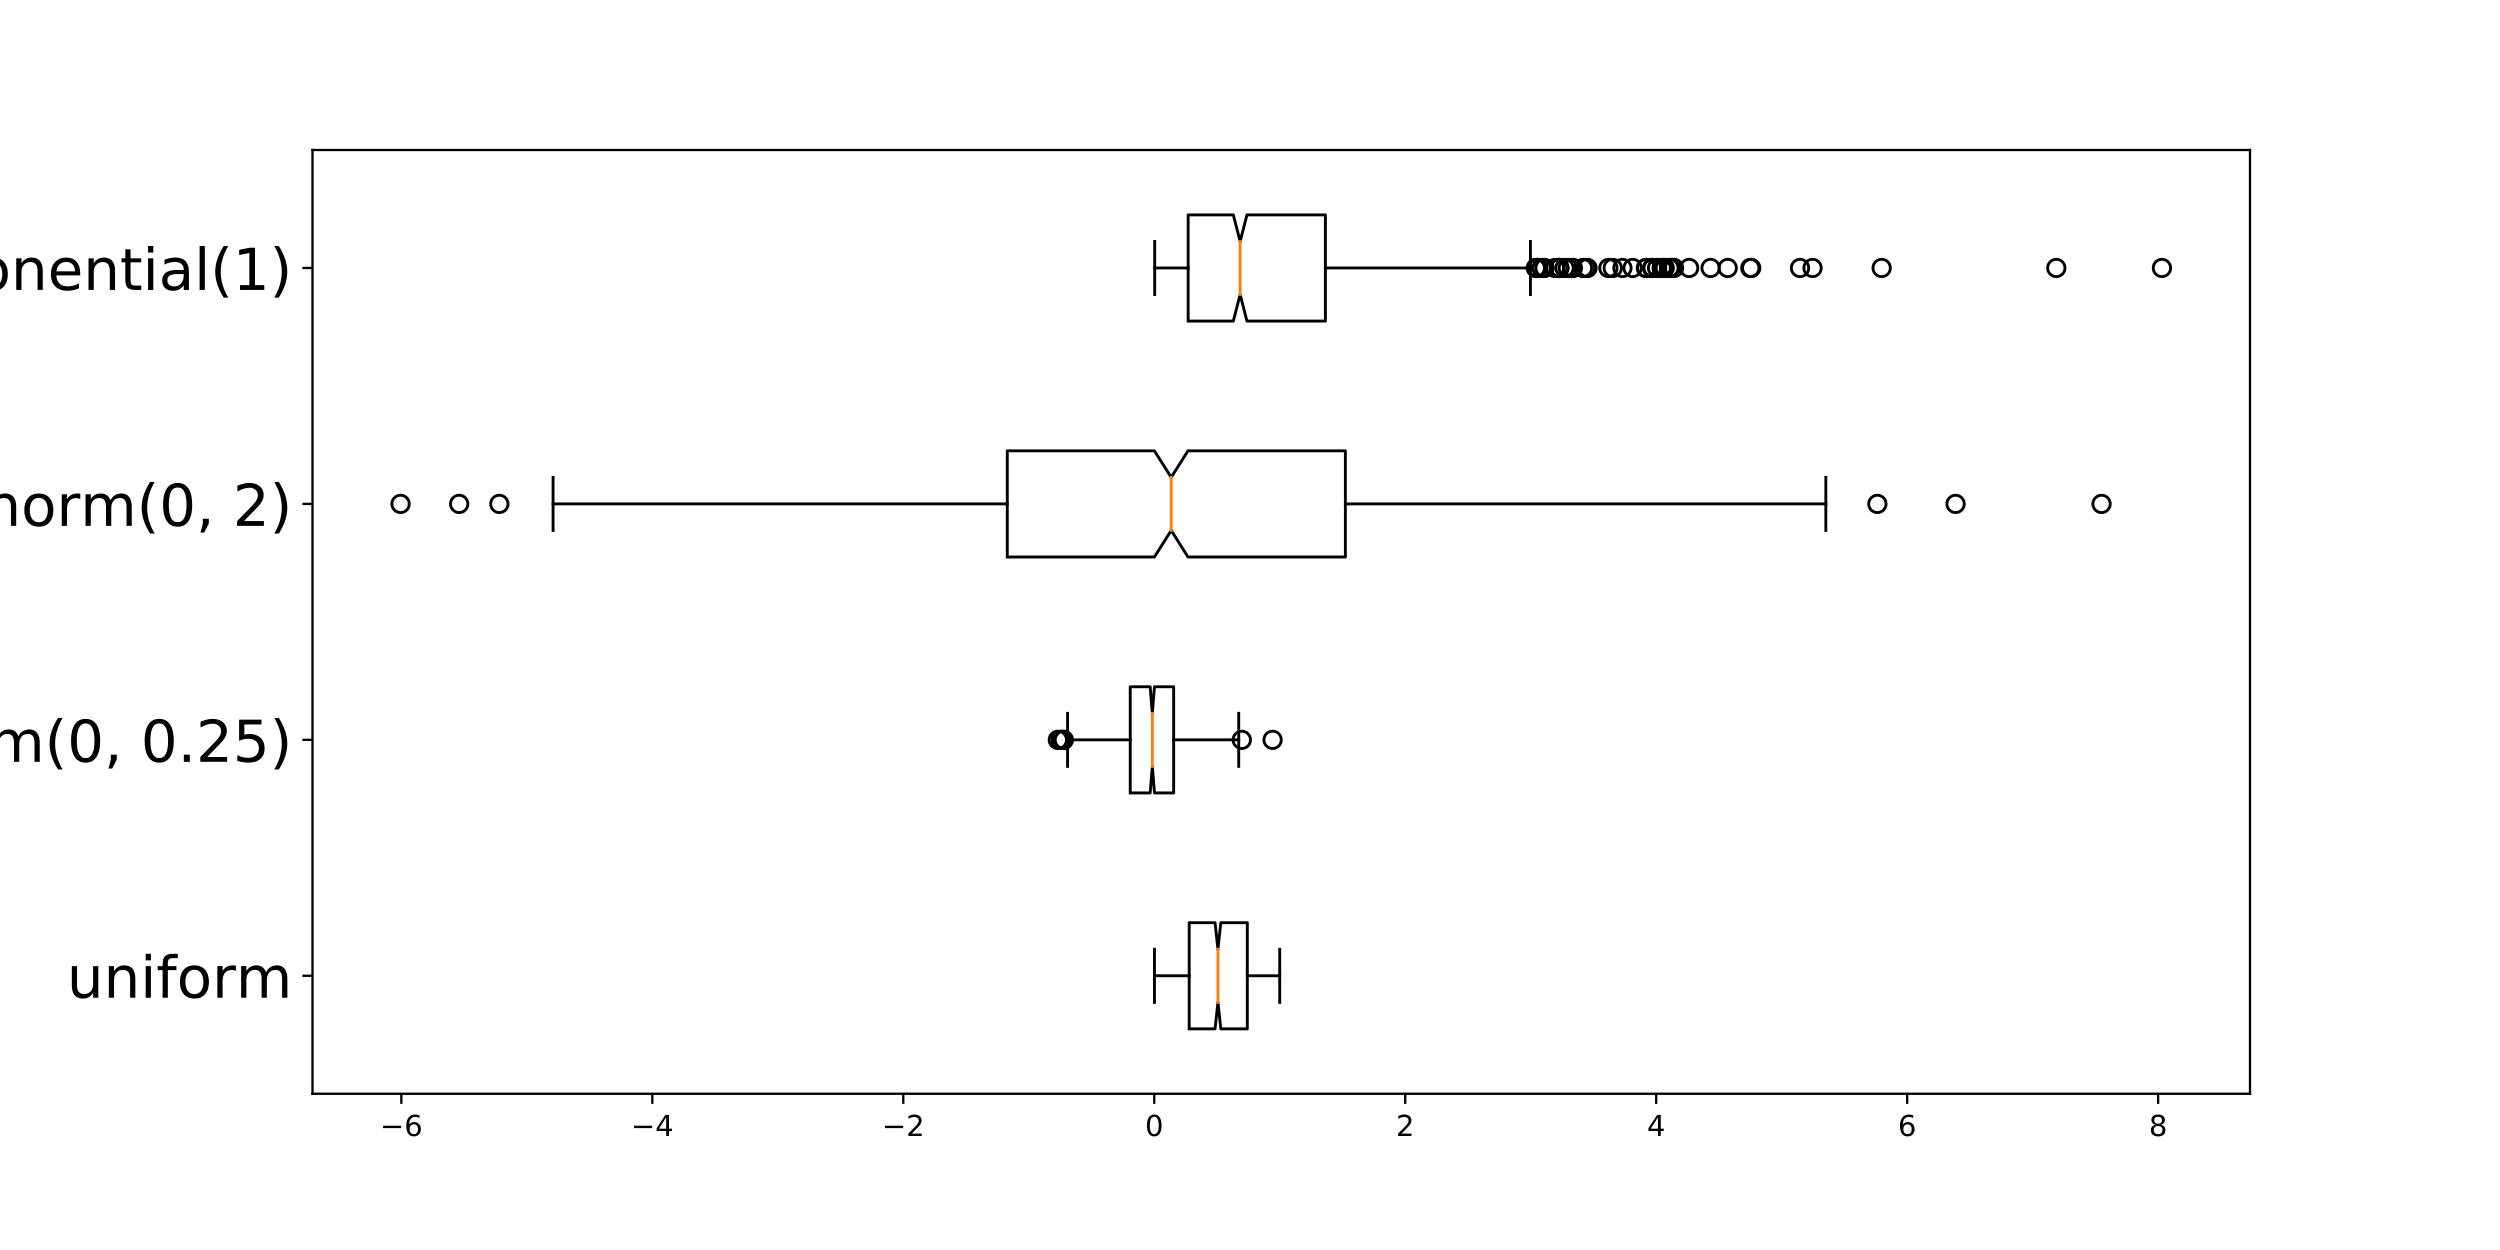
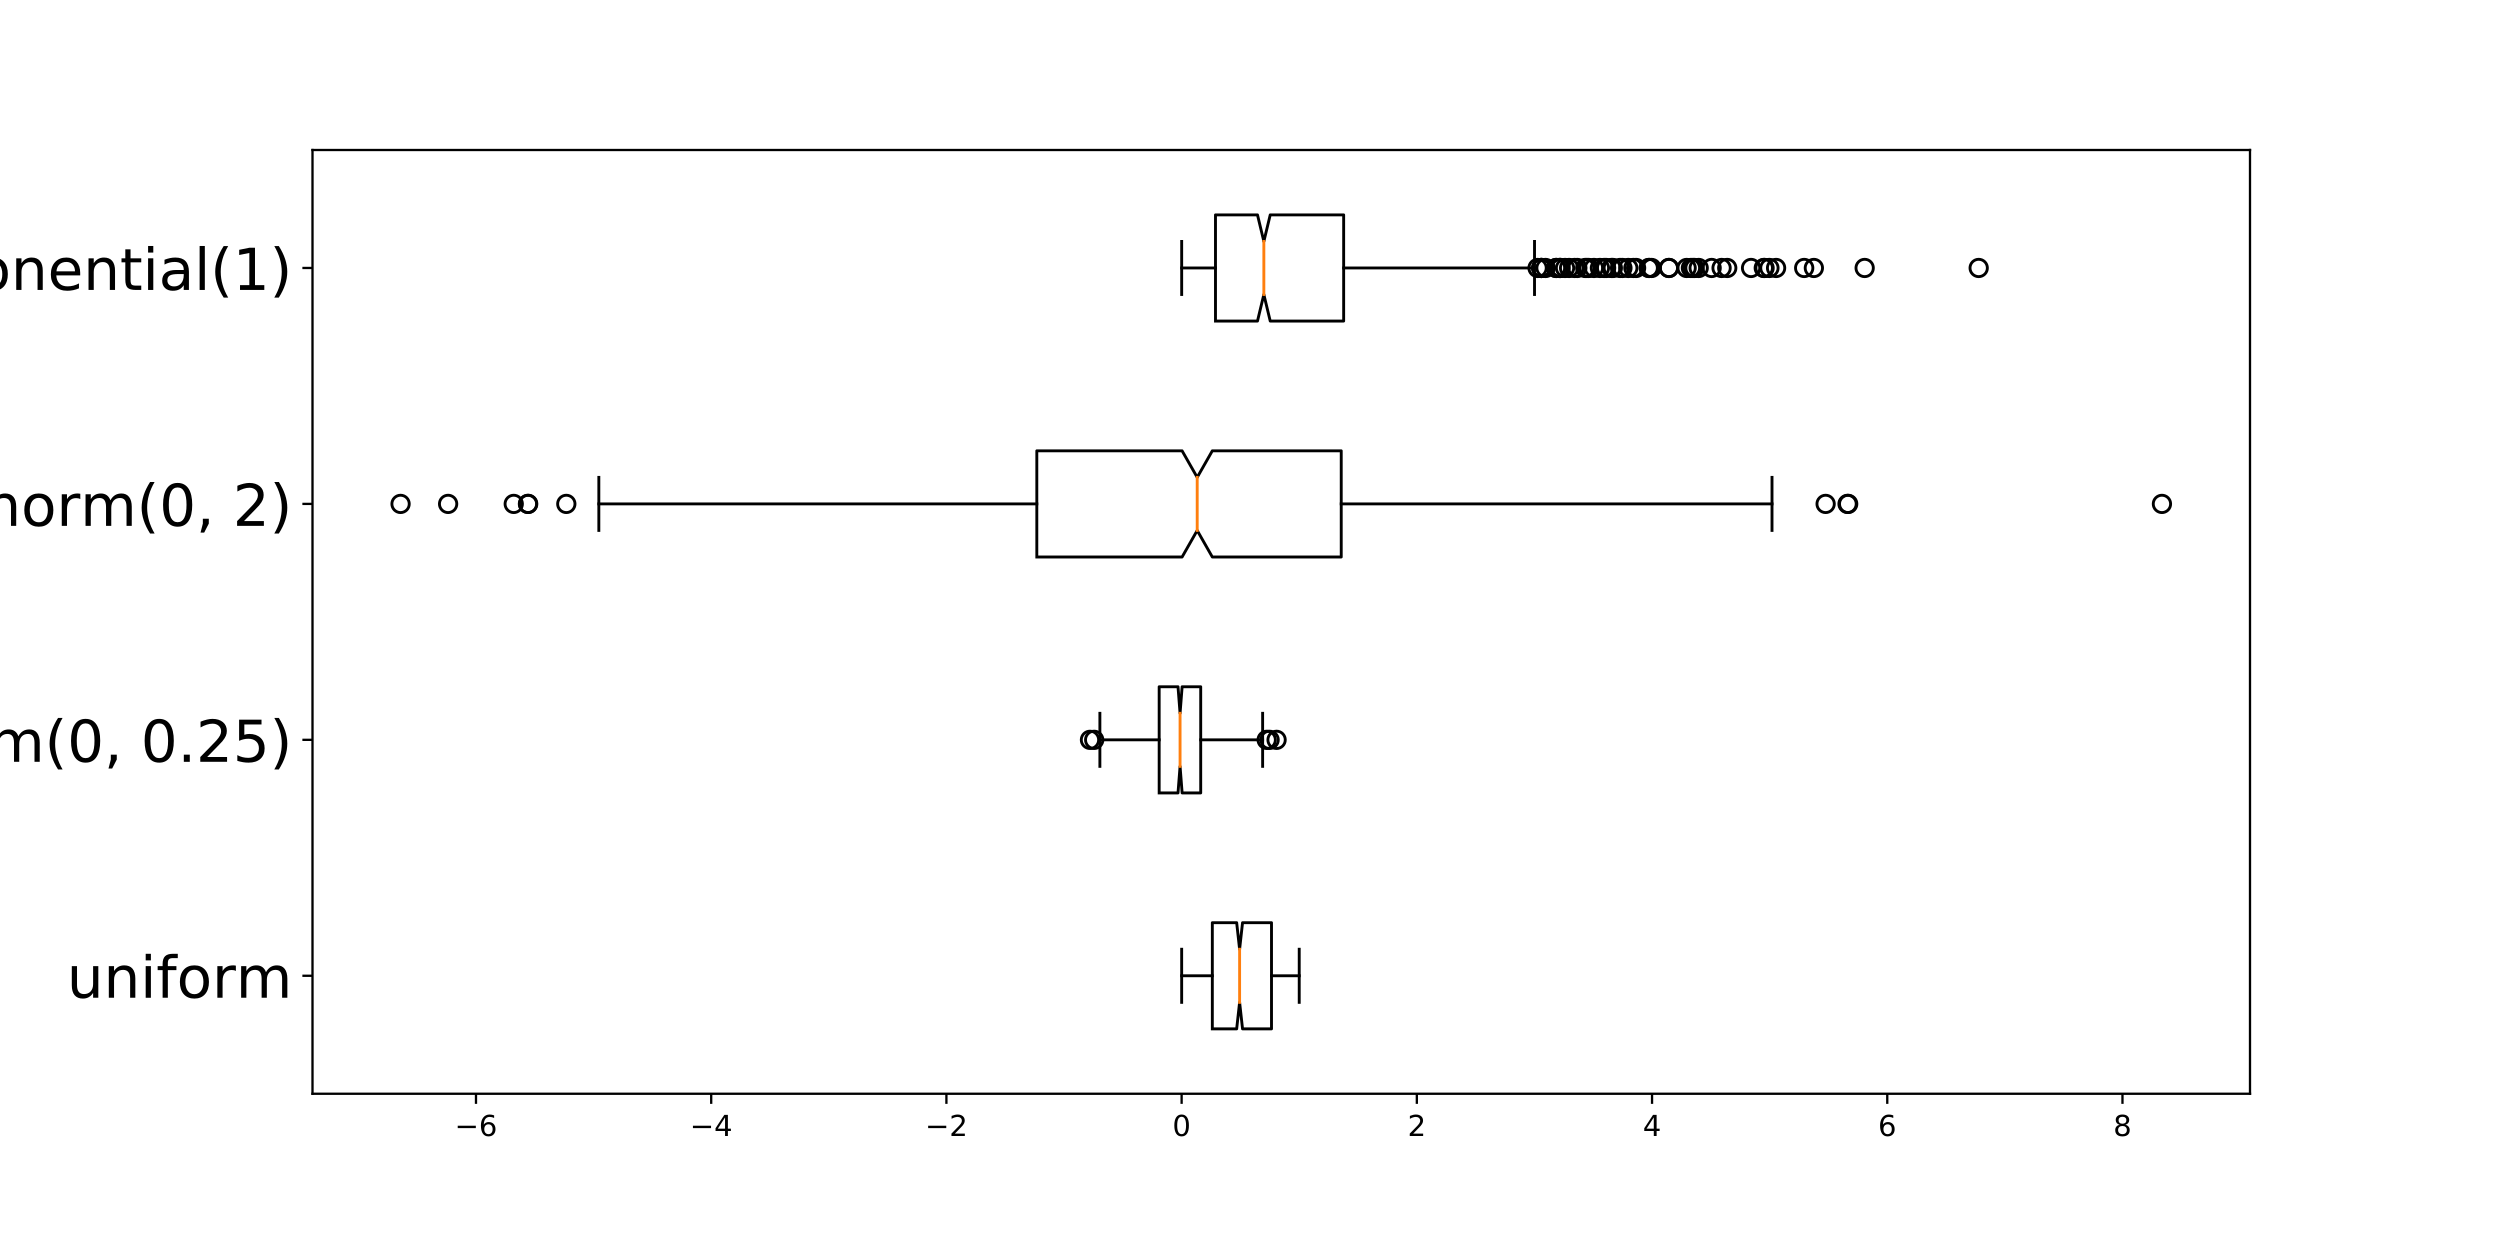
<svg xmlns="http://www.w3.org/2000/svg" xmlns:xlink="http://www.w3.org/1999/xlink" height="432pt" version="1.1" viewBox="0 0 864 432" width="864pt">
  <defs>
    <style type="text/css">
*{stroke-linecap:butt;stroke-linejoin:round;}
  </style>
  </defs>
  <g id="figure_1">
    <g id="patch_1">
      <path d="M 0 432  L 864 432  L 864 0  L 0 0  z " style="fill:#ffffff;" />
    </g>
    <g id="axes_1">
      <g id="patch_2">
        <path d="M 108 378  L 777.6 378  L 777.6 51.84  L 108 51.84  z " style="fill:#ffffff;" />
      </g>
      <g id="matplotlib.axis_1">
        <g id="xtick_1">
          <g id="line2d_1">
            <defs>
-               <path d="M 0 0  L 0 3.5  " id="m418c9a70aa" style="stroke:#000000;stroke-width:0.8;" />
-             </defs>
-             <g>
-               <use style="stroke:#000000;stroke-width:0.8;" x="138.705" xlink:href="#m418c9a70aa" y="378" />
+               <path d="M 0 0  L 0 3.5  " id="m9e245918fc" style="stroke:#000000;stroke-width:0.8;" />
+             </defs>
+             <g>
+               <use style="stroke:#000000;stroke-width:0.8;" x="164.501" xlink:href="#m9e245918fc" y="378" />
            </g>
          </g>
          <g id="text_1">
            <defs>
              <path d="M 10.594 35.5  L 73.188 35.5  L 73.188 27.203  L 10.594 27.203  z " id="DejaVuSans-2212" />
              <path d="M 33.016 40.375  Q 26.375 40.375 22.484 35.828  Q 18.609 31.297 18.609 23.391  Q 18.609 15.531 22.484 10.953  Q 26.375 6.391 33.016 6.391  Q 39.656 6.391 43.531 10.953  Q 47.406 15.531 47.406 23.391  Q 47.406 31.297 43.531 35.828  Q 39.656 40.375 33.016 40.375  z M 52.594 71.297  L 52.594 62.312  Q 48.875 64.062 45.094 64.984  Q 41.312 65.922 37.594 65.922  Q 27.828 65.922 22.672 59.328  Q 17.531 52.734 16.797 39.406  Q 19.672 43.656 24.016 45.922  Q 28.375 48.188 33.594 48.188  Q 44.578 48.188 50.953 41.516  Q 57.328 34.859 57.328 23.391  Q 57.328 12.156 50.688 5.359  Q 44.047 -1.422 33.016 -1.422  Q 20.359 -1.422 13.672 8.266  Q 6.984 17.969 6.984 36.375  Q 6.984 53.656 15.188 63.938  Q 23.391 74.219 37.203 74.219  Q 40.922 74.219 44.703 73.484  Q 48.484 72.75 52.594 71.297  z " id="DejaVuSans-36" />
            </defs>
-             <g transform="translate(131.3341 392.5984)scale(0.1 -0.1)">
+             <g transform="translate(157.1297 392.5984)scale(0.1 -0.1)">
              <use xlink:href="#DejaVuSans-2212" />
              <use x="83.789" xlink:href="#DejaVuSans-36" />
            </g>
          </g>
        </g>
        <g id="xtick_2">
          <g id="line2d_2">
            <g>
-               <use style="stroke:#000000;stroke-width:0.8;" x="225.44" xlink:href="#m418c9a70aa" y="378" />
+               <use style="stroke:#000000;stroke-width:0.8;" x="245.79" xlink:href="#m9e245918fc" y="378" />
            </g>
          </g>
          <g id="text_2">
            <defs>
              <path d="M 37.797 64.312  L 12.891 25.391  L 37.797 25.391  z M 35.203 72.906  L 47.609 72.906  L 47.609 25.391  L 58.016 25.391  L 58.016 17.188  L 47.609 17.188  L 47.609 0  L 37.797 0  L 37.797 17.188  L 4.891 17.188  L 4.891 26.703  z " id="DejaVuSans-34" />
            </defs>
-             <g transform="translate(218.0693 392.5984)scale(0.1 -0.1)">
+             <g transform="translate(238.4192 392.5984)scale(0.1 -0.1)">
              <use xlink:href="#DejaVuSans-2212" />
              <use x="83.789" xlink:href="#DejaVuSans-34" />
            </g>
          </g>
        </g>
        <g id="xtick_3">
          <g id="line2d_3">
            <g>
-               <use style="stroke:#000000;stroke-width:0.8;" x="312.176" xlink:href="#m418c9a70aa" y="378" />
+               <use style="stroke:#000000;stroke-width:0.8;" x="327.08" xlink:href="#m9e245918fc" y="378" />
            </g>
          </g>
          <g id="text_3">
            <defs>
              <path d="M 19.188 8.297  L 53.609 8.297  L 53.609 0  L 7.328 0  L 7.328 8.297  Q 12.938 14.109 22.625 23.891  Q 32.328 33.688 34.812 36.531  Q 39.547 41.844 41.422 45.531  Q 43.312 49.219 43.312 52.781  Q 43.312 58.594 39.234 62.25  Q 35.156 65.922 28.609 65.922  Q 23.969 65.922 18.812 64.312  Q 13.672 62.703 7.812 59.422  L 7.812 69.391  Q 13.766 71.781 18.938 73  Q 24.125 74.219 28.422 74.219  Q 39.75 74.219 46.484 68.547  Q 53.219 62.891 53.219 53.422  Q 53.219 48.922 51.531 44.891  Q 49.859 40.875 45.406 35.406  Q 44.188 33.984 37.641 27.219  Q 31.109 20.453 19.188 8.297  z " id="DejaVuSans-32" />
            </defs>
-             <g transform="translate(304.8044 392.5984)scale(0.1 -0.1)">
+             <g transform="translate(319.7086 392.5984)scale(0.1 -0.1)">
              <use xlink:href="#DejaVuSans-2212" />
              <use x="83.789" xlink:href="#DejaVuSans-32" />
            </g>
          </g>
        </g>
        <g id="xtick_4">
          <g id="line2d_4">
            <g>
-               <use style="stroke:#000000;stroke-width:0.8;" x="398.911" xlink:href="#m418c9a70aa" y="378" />
+               <use style="stroke:#000000;stroke-width:0.8;" x="408.369" xlink:href="#m9e245918fc" y="378" />
            </g>
          </g>
          <g id="text_4">
            <defs>
              <path d="M 31.781 66.406  Q 24.172 66.406 20.328 58.906  Q 16.5 51.422 16.5 36.375  Q 16.5 21.391 20.328 13.891  Q 24.172 6.391 31.781 6.391  Q 39.453 6.391 43.281 13.891  Q 47.125 21.391 47.125 36.375  Q 47.125 51.422 43.281 58.906  Q 39.453 66.406 31.781 66.406  z M 31.781 74.219  Q 44.047 74.219 50.516 64.516  Q 56.984 54.828 56.984 36.375  Q 56.984 17.969 50.516 8.266  Q 44.047 -1.422 31.781 -1.422  Q 19.531 -1.422 13.062 8.266  Q 6.594 17.969 6.594 36.375  Q 6.594 54.828 13.062 64.516  Q 19.531 74.219 31.781 74.219  z " id="DejaVuSans-30" />
            </defs>
-             <g transform="translate(395.7294 392.5984)scale(0.1 -0.1)">
+             <g transform="translate(405.1879 392.5984)scale(0.1 -0.1)">
              <use xlink:href="#DejaVuSans-30" />
            </g>
          </g>
        </g>
        <g id="xtick_5">
          <g id="line2d_5">
            <g>
-               <use style="stroke:#000000;stroke-width:0.8;" x="485.646" xlink:href="#m418c9a70aa" y="378" />
+               <use style="stroke:#000000;stroke-width:0.8;" x="489.659" xlink:href="#m9e245918fc" y="378" />
            </g>
          </g>
          <g id="text_5">
-             <g transform="translate(482.4646 392.5984)scale(0.1 -0.1)">
+             <g transform="translate(486.4774 392.5984)scale(0.1 -0.1)">
              <use xlink:href="#DejaVuSans-32" />
            </g>
          </g>
        </g>
        <g id="xtick_6">
          <g id="line2d_6">
            <g>
-               <use style="stroke:#000000;stroke-width:0.8;" x="572.381" xlink:href="#m418c9a70aa" y="378" />
+               <use style="stroke:#000000;stroke-width:0.8;" x="570.948" xlink:href="#m9e245918fc" y="378" />
            </g>
          </g>
          <g id="text_6">
-             <g transform="translate(569.1998 392.5984)scale(0.1 -0.1)">
+             <g transform="translate(567.7668 392.5984)scale(0.1 -0.1)">
              <use xlink:href="#DejaVuSans-34" />
            </g>
          </g>
        </g>
        <g id="xtick_7">
          <g id="line2d_7">
            <g>
-               <use style="stroke:#000000;stroke-width:0.8;" x="659.116" xlink:href="#m418c9a70aa" y="378" />
+               <use style="stroke:#000000;stroke-width:0.8;" x="652.238" xlink:href="#m9e245918fc" y="378" />
            </g>
          </g>
          <g id="text_7">
-             <g transform="translate(655.9349 392.5984)scale(0.1 -0.1)">
+             <g transform="translate(649.0563 392.5984)scale(0.1 -0.1)">
              <use xlink:href="#DejaVuSans-36" />
            </g>
          </g>
        </g>
        <g id="xtick_8">
          <g id="line2d_8">
            <g>
-               <use style="stroke:#000000;stroke-width:0.8;" x="745.851" xlink:href="#m418c9a70aa" y="378" />
+               <use style="stroke:#000000;stroke-width:0.8;" x="733.527" xlink:href="#m9e245918fc" y="378" />
            </g>
          </g>
          <g id="text_8">
            <defs>
              <path d="M 31.781 34.625  Q 24.75 34.625 20.719 30.859  Q 16.703 27.094 16.703 20.516  Q 16.703 13.922 20.719 10.156  Q 24.75 6.391 31.781 6.391  Q 38.812 6.391 42.859 10.172  Q 46.922 13.969 46.922 20.516  Q 46.922 27.094 42.891 30.859  Q 38.875 34.625 31.781 34.625  z M 21.922 38.812  Q 15.578 40.375 12.031 44.719  Q 8.5 49.078 8.5 55.328  Q 8.5 64.062 14.719 69.141  Q 20.953 74.219 31.781 74.219  Q 42.672 74.219 48.875 69.141  Q 55.078 64.062 55.078 55.328  Q 55.078 49.078 51.531 44.719  Q 48 40.375 41.703 38.812  Q 48.828 37.156 52.797 32.312  Q 56.781 27.484 56.781 20.516  Q 56.781 9.906 50.312 4.234  Q 43.844 -1.422 31.781 -1.422  Q 19.734 -1.422 13.25 4.234  Q 6.781 9.906 6.781 20.516  Q 6.781 27.484 10.781 32.312  Q 14.797 37.156 21.922 38.812  z M 18.312 54.391  Q 18.312 48.734 21.844 45.562  Q 25.391 42.391 31.781 42.391  Q 38.141 42.391 41.719 45.562  Q 45.312 48.734 45.312 54.391  Q 45.312 60.062 41.719 63.234  Q 38.141 66.406 31.781 66.406  Q 25.391 66.406 21.844 63.234  Q 18.312 60.062 18.312 54.391  z " id="DejaVuSans-38" />
            </defs>
-             <g transform="translate(742.6701 392.5984)scale(0.1 -0.1)">
+             <g transform="translate(730.3457 392.5984)scale(0.1 -0.1)">
              <use xlink:href="#DejaVuSans-38" />
            </g>
          </g>
        </g>
      </g>
      <g id="matplotlib.axis_2">
        <g id="ytick_1">
          <g id="line2d_9">
            <defs>
-               <path d="M 0 0  L -3.5 0  " id="mef88418452" style="stroke:#000000;stroke-width:0.8;" />
-             </defs>
-             <g>
-               <use style="stroke:#000000;stroke-width:0.8;" x="108" xlink:href="#mef88418452" y="337.23" />
+               <path d="M 0 0  L -3.5 0  " id="m6af28ebb4c" style="stroke:#000000;stroke-width:0.8;" />
+             </defs>
+             <g>
+               <use style="stroke:#000000;stroke-width:0.8;" x="108" xlink:href="#m6af28ebb4c" y="337.23" />
            </g>
          </g>
          <g id="text_9">
            <defs>
              <path d="M 8.5 21.578  L 8.5 54.688  L 17.484 54.688  L 17.484 21.922  Q 17.484 14.156 20.5 10.266  Q 23.531 6.391 29.594 6.391  Q 36.859 6.391 41.078 11.031  Q 45.312 15.672 45.312 23.688  L 45.312 54.688  L 54.297 54.688  L 54.297 0  L 45.312 0  L 45.312 8.406  Q 42.047 3.422 37.719 1  Q 33.406 -1.422 27.688 -1.422  Q 18.266 -1.422 13.375 4.438  Q 8.5 10.297 8.5 21.578  z M 31.109 56  z " id="DejaVuSans-75" />
              <path d="M 54.891 33.016  L 54.891 0  L 45.906 0  L 45.906 32.719  Q 45.906 40.484 42.875 44.328  Q 39.844 48.188 33.797 48.188  Q 26.516 48.188 22.312 43.547  Q 18.109 38.922 18.109 30.906  L 18.109 0  L 9.078 0  L 9.078 54.688  L 18.109 54.688  L 18.109 46.188  Q 21.344 51.125 25.703 53.562  Q 30.078 56 35.797 56  Q 45.219 56 50.047 50.172  Q 54.891 44.344 54.891 33.016  z " id="DejaVuSans-6e" />
              <path d="M 9.422 54.688  L 18.406 54.688  L 18.406 0  L 9.422 0  z M 9.422 75.984  L 18.406 75.984  L 18.406 64.594  L 9.422 64.594  z " id="DejaVuSans-69" />
              <path d="M 37.109 75.984  L 37.109 68.5  L 28.516 68.5  Q 23.688 68.5 21.797 66.547  Q 19.922 64.594 19.922 59.516  L 19.922 54.688  L 34.719 54.688  L 34.719 47.703  L 19.922 47.703  L 19.922 0  L 10.891 0  L 10.891 47.703  L 2.297 47.703  L 2.297 54.688  L 10.891 54.688  L 10.891 58.5  Q 10.891 67.625 15.141 71.797  Q 19.391 75.984 28.609 75.984  z " id="DejaVuSans-66" />
              <path d="M 30.609 48.391  Q 23.391 48.391 19.188 42.75  Q 14.984 37.109 14.984 27.297  Q 14.984 17.484 19.156 11.844  Q 23.344 6.203 30.609 6.203  Q 37.797 6.203 41.984 11.859  Q 46.188 17.531 46.188 27.297  Q 46.188 37.016 41.984 42.703  Q 37.797 48.391 30.609 48.391  z M 30.609 56  Q 42.328 56 49.016 48.375  Q 55.719 40.766 55.719 27.297  Q 55.719 13.875 49.016 6.219  Q 42.328 -1.422 30.609 -1.422  Q 18.844 -1.422 12.172 6.219  Q 5.516 13.875 5.516 27.297  Q 5.516 40.766 12.172 48.375  Q 18.844 56 30.609 56  z " id="DejaVuSans-6f" />
              <path d="M 41.109 46.297  Q 39.594 47.172 37.812 47.578  Q 36.031 48 33.891 48  Q 26.266 48 22.188 43.047  Q 18.109 38.094 18.109 28.812  L 18.109 0  L 9.078 0  L 9.078 54.688  L 18.109 54.688  L 18.109 46.188  Q 20.953 51.172 25.484 53.578  Q 30.031 56 36.531 56  Q 37.453 56 38.578 55.875  Q 39.703 55.766 41.062 55.516  z " id="DejaVuSans-72" />
              <path d="M 52 44.188  Q 55.375 50.25 60.062 53.125  Q 64.75 56 71.094 56  Q 79.641 56 84.281 50.016  Q 88.922 44.047 88.922 33.016  L 88.922 0  L 79.891 0  L 79.891 32.719  Q 79.891 40.578 77.094 44.375  Q 74.312 48.188 68.609 48.188  Q 61.625 48.188 57.562 43.547  Q 53.516 38.922 53.516 30.906  L 53.516 0  L 44.484 0  L 44.484 32.719  Q 44.484 40.625 41.703 44.406  Q 38.922 48.188 33.109 48.188  Q 26.219 48.188 22.156 43.531  Q 18.109 38.875 18.109 30.906  L 18.109 0  L 9.078 0  L 9.078 54.688  L 18.109 54.688  L 18.109 46.188  Q 21.188 51.219 25.484 53.609  Q 29.781 56 35.688 56  Q 41.656 56 45.828 52.969  Q 50 49.953 52 44.188  z " id="DejaVuSans-6d" />
            </defs>
            <g transform="translate(23.11563 344.8284)scale(0.2 -0.2)">
              <use xlink:href="#DejaVuSans-75" />
              <use x="63.379" xlink:href="#DejaVuSans-6e" />
              <use x="126.758" xlink:href="#DejaVuSans-69" />
              <use x="154.541" xlink:href="#DejaVuSans-66" />
              <use x="189.746" xlink:href="#DejaVuSans-6f" />
              <use x="250.928" xlink:href="#DejaVuSans-72" />
              <use x="292.025" xlink:href="#DejaVuSans-6d" />
            </g>
          </g>
        </g>
        <g id="ytick_2">
          <g id="line2d_10">
            <g>
-               <use style="stroke:#000000;stroke-width:0.8;" x="108" xlink:href="#mef88418452" y="255.69" />
+               <use style="stroke:#000000;stroke-width:0.8;" x="108" xlink:href="#m6af28ebb4c" y="255.69" />
            </g>
          </g>
          <g id="text_10">
            <defs>
              <path d="M 31 75.875  Q 24.469 64.656 21.281 53.656  Q 18.109 42.672 18.109 31.391  Q 18.109 20.125 21.312 9.062  Q 24.516 -2 31 -13.188  L 23.188 -13.188  Q 15.875 -1.703 12.234 9.375  Q 8.594 20.453 8.594 31.391  Q 8.594 42.281 12.203 53.312  Q 15.828 64.359 23.188 75.875  z " id="DejaVuSans-28" />
              <path d="M 11.719 12.406  L 22.016 12.406  L 22.016 4  L 14.016 -11.625  L 7.719 -11.625  L 11.719 4  z " id="DejaVuSans-2c" />
              <path id="DejaVuSans-20" />
              <path d="M 10.688 12.406  L 21 12.406  L 21 0  L 10.688 0  z " id="DejaVuSans-2e" />
              <path d="M 10.797 72.906  L 49.516 72.906  L 49.516 64.594  L 19.828 64.594  L 19.828 46.734  Q 21.969 47.469 24.109 47.828  Q 26.266 48.188 28.422 48.188  Q 40.625 48.188 47.75 41.5  Q 54.891 34.812 54.891 23.391  Q 54.891 11.625 47.562 5.094  Q 40.234 -1.422 26.906 -1.422  Q 22.312 -1.422 17.547 -0.641  Q 12.797 0.141 7.719 1.703  L 7.719 11.625  Q 12.109 9.234 16.797 8.062  Q 21.484 6.891 26.703 6.891  Q 35.156 6.891 40.078 11.328  Q 45.016 15.766 45.016 23.391  Q 45.016 31 40.078 35.438  Q 35.156 39.891 26.703 39.891  Q 22.75 39.891 18.812 39.016  Q 14.891 38.141 10.797 36.281  z " id="DejaVuSans-35" />
              <path d="M 8.016 75.875  L 15.828 75.875  Q 23.141 64.359 26.781 53.312  Q 30.422 42.281 30.422 31.391  Q 30.422 20.453 26.781 9.375  Q 23.141 -1.703 15.828 -13.188  L 8.016 -13.188  Q 14.5 -2 17.703 9.062  Q 20.906 20.125 20.906 31.391  Q 20.906 42.672 17.703 53.656  Q 14.5 64.656 8.016 75.875  z " id="DejaVuSans-29" />
            </defs>
            <g transform="translate(-37.1875 263.2884)scale(0.2 -0.2)">
              <use xlink:href="#DejaVuSans-6e" />
              <use x="63.379" xlink:href="#DejaVuSans-6f" />
              <use x="124.561" xlink:href="#DejaVuSans-72" />
              <use x="165.658" xlink:href="#DejaVuSans-6d" />
              <use x="263.07" xlink:href="#DejaVuSans-28" />
              <use x="302.084" xlink:href="#DejaVuSans-30" />
              <use x="365.707" xlink:href="#DejaVuSans-2c" />
              <use x="397.494" xlink:href="#DejaVuSans-20" />
              <use x="429.281" xlink:href="#DejaVuSans-30" />
              <use x="492.904" xlink:href="#DejaVuSans-2e" />
              <use x="524.691" xlink:href="#DejaVuSans-32" />
              <use x="588.314" xlink:href="#DejaVuSans-35" />
              <use x="651.938" xlink:href="#DejaVuSans-29" />
            </g>
          </g>
        </g>
        <g id="ytick_3">
          <g id="line2d_11">
            <g>
-               <use style="stroke:#000000;stroke-width:0.8;" x="108" xlink:href="#mef88418452" y="174.15" />
+               <use style="stroke:#000000;stroke-width:0.8;" x="108" xlink:href="#m6af28ebb4c" y="174.15" />
            </g>
          </g>
          <g id="text_11">
            <g transform="translate(-5.38125 181.7484)scale(0.2 -0.2)">
              <use xlink:href="#DejaVuSans-6e" />
              <use x="63.379" xlink:href="#DejaVuSans-6f" />
              <use x="124.561" xlink:href="#DejaVuSans-72" />
              <use x="165.658" xlink:href="#DejaVuSans-6d" />
              <use x="263.07" xlink:href="#DejaVuSans-28" />
              <use x="302.084" xlink:href="#DejaVuSans-30" />
              <use x="365.707" xlink:href="#DejaVuSans-2c" />
              <use x="397.494" xlink:href="#DejaVuSans-20" />
              <use x="429.281" xlink:href="#DejaVuSans-32" />
              <use x="492.904" xlink:href="#DejaVuSans-29" />
            </g>
          </g>
        </g>
        <g id="ytick_4">
          <g id="line2d_12">
            <g>
-               <use style="stroke:#000000;stroke-width:0.8;" x="108" xlink:href="#mef88418452" y="92.61" />
+               <use style="stroke:#000000;stroke-width:0.8;" x="108" xlink:href="#m6af28ebb4c" y="92.61" />
            </g>
          </g>
          <g id="text_12">
            <defs>
              <path d="M 56.203 29.594  L 56.203 25.203  L 14.891 25.203  Q 15.484 15.922 20.484 11.062  Q 25.484 6.203 34.422 6.203  Q 39.594 6.203 44.453 7.469  Q 49.312 8.734 54.109 11.281  L 54.109 2.781  Q 49.266 0.734 44.188 -0.344  Q 39.109 -1.422 33.891 -1.422  Q 20.797 -1.422 13.156 6.188  Q 5.516 13.812 5.516 26.812  Q 5.516 40.234 12.766 48.109  Q 20.016 56 32.328 56  Q 43.359 56 49.781 48.891  Q 56.203 41.797 56.203 29.594  z M 47.219 32.234  Q 47.125 39.594 43.094 43.984  Q 39.062 48.391 32.422 48.391  Q 24.906 48.391 20.391 44.141  Q 15.875 39.891 15.188 32.172  z " id="DejaVuSans-65" />
              <path d="M 54.891 54.688  L 35.109 28.078  L 55.906 0  L 45.312 0  L 29.391 21.484  L 13.484 0  L 2.875 0  L 24.125 28.609  L 4.688 54.688  L 15.281 54.688  L 29.781 35.203  L 44.281 54.688  z " id="DejaVuSans-78" />
              <path d="M 18.109 8.203  L 18.109 -20.797  L 9.078 -20.797  L 9.078 54.688  L 18.109 54.688  L 18.109 46.391  Q 20.953 51.266 25.266 53.625  Q 29.594 56 35.594 56  Q 45.562 56 51.781 48.094  Q 58.016 40.188 58.016 27.297  Q 58.016 14.406 51.781 6.484  Q 45.562 -1.422 35.594 -1.422  Q 29.594 -1.422 25.266 0.953  Q 20.953 3.328 18.109 8.203  z M 48.688 27.297  Q 48.688 37.203 44.609 42.844  Q 40.531 48.484 33.406 48.484  Q 26.266 48.484 22.188 42.844  Q 18.109 37.203 18.109 27.297  Q 18.109 17.391 22.188 11.75  Q 26.266 6.109 33.406 6.109  Q 40.531 6.109 44.609 11.75  Q 48.688 17.391 48.688 27.297  z " id="DejaVuSans-70" />
              <path d="M 18.312 70.219  L 18.312 54.688  L 36.812 54.688  L 36.812 47.703  L 18.312 47.703  L 18.312 18.016  Q 18.312 11.328 20.141 9.422  Q 21.969 7.516 27.594 7.516  L 36.812 7.516  L 36.812 0  L 27.594 0  Q 17.188 0 13.234 3.875  Q 9.281 7.766 9.281 18.016  L 9.281 47.703  L 2.688 47.703  L 2.688 54.688  L 9.281 54.688  L 9.281 70.219  z " id="DejaVuSans-74" />
              <path d="M 34.281 27.484  Q 23.391 27.484 19.188 25  Q 14.984 22.516 14.984 16.5  Q 14.984 11.719 18.141 8.906  Q 21.297 6.109 26.703 6.109  Q 34.188 6.109 38.703 11.406  Q 43.219 16.703 43.219 25.484  L 43.219 27.484  z M 52.203 31.203  L 52.203 0  L 43.219 0  L 43.219 8.297  Q 40.141 3.328 35.547 0.953  Q 30.953 -1.422 24.312 -1.422  Q 15.922 -1.422 10.953 3.297  Q 6 8.016 6 15.922  Q 6 25.141 12.172 29.828  Q 18.359 34.516 30.609 34.516  L 43.219 34.516  L 43.219 35.406  Q 43.219 41.609 39.141 45  Q 35.062 48.391 27.688 48.391  Q 23 48.391 18.547 47.266  Q 14.109 46.141 10.016 43.891  L 10.016 52.203  Q 14.938 54.109 19.578 55.047  Q 24.219 56 28.609 56  Q 40.484 56 46.344 49.844  Q 52.203 43.703 52.203 31.203  z " id="DejaVuSans-61" />
              <path d="M 9.422 75.984  L 18.406 75.984  L 18.406 0  L 9.422 0  z " id="DejaVuSans-6c" />
              <path d="M 12.406 8.297  L 28.516 8.297  L 28.516 63.922  L 10.984 60.406  L 10.984 69.391  L 28.422 72.906  L 38.281 72.906  L 38.281 8.297  L 54.391 8.297  L 54.391 0  L 12.406 0  z " id="DejaVuSans-31" />
            </defs>
            <g transform="translate(-45.27188 100.2084)scale(0.2 -0.2)">
              <use xlink:href="#DejaVuSans-65" />
              <use x="61.508" xlink:href="#DejaVuSans-78" />
              <use x="120.688" xlink:href="#DejaVuSans-70" />
              <use x="184.164" xlink:href="#DejaVuSans-6f" />
              <use x="245.346" xlink:href="#DejaVuSans-6e" />
              <use x="308.725" xlink:href="#DejaVuSans-65" />
              <use x="370.248" xlink:href="#DejaVuSans-6e" />
              <use x="433.627" xlink:href="#DejaVuSans-74" />
              <use x="472.836" xlink:href="#DejaVuSans-69" />
              <use x="500.619" xlink:href="#DejaVuSans-61" />
              <use x="561.898" xlink:href="#DejaVuSans-6c" />
              <use x="589.682" xlink:href="#DejaVuSans-28" />
              <use x="628.695" xlink:href="#DejaVuSans-31" />
              <use x="692.318" xlink:href="#DejaVuSans-29" />
            </g>
          </g>
        </g>
      </g>
      <g id="line2d_13">
-         <path clip-path="url(#p7bed223749)" d="M 410.985 355.577  L 410.985 318.884  L 419.922 318.884  L 420.919 328.057  L 421.916 318.884  L 431.068 318.884  L 431.068 355.577  L 421.916 355.577  L 420.919 346.403  L 419.922 355.577  L 410.985 355.577  " style="fill:none;stroke:#000000;stroke-linecap:square;" />
+         <path clip-path="url(#p1c450ec10c)" d="M 418.98 355.577  L 418.98 318.884  L 427.392 318.884  L 428.407 328.057  L 429.423 318.884  L 439.43 318.884  L 439.43 355.577  L 429.423 355.577  L 428.407 346.403  L 427.392 355.577  L 418.98 355.577  " style="fill:none;stroke:#000000;stroke-linecap:square;" />
      </g>
      <g id="line2d_14">
-         <path clip-path="url(#p7bed223749)" d="M 410.985 337.23  L 398.979 337.23  " style="fill:none;stroke:#000000;stroke-linecap:square;" />
+         <path clip-path="url(#p1c450ec10c)" d="M 418.98 337.23  L 408.385 337.23  " style="fill:none;stroke:#000000;stroke-linecap:square;" />
      </g>
      <g id="line2d_15">
-         <path clip-path="url(#p7bed223749)" d="M 431.068 337.23  L 442.267 337.23  " style="fill:none;stroke:#000000;stroke-linecap:square;" />
+         <path clip-path="url(#p1c450ec10c)" d="M 439.43 337.23  L 449.012 337.23  " style="fill:none;stroke:#000000;stroke-linecap:square;" />
      </g>
      <g id="line2d_16">
-         <path clip-path="url(#p7bed223749)" d="M 398.979 346.403  L 398.979 328.057  " style="fill:none;stroke:#000000;stroke-linecap:square;" />
+         <path clip-path="url(#p1c450ec10c)" d="M 408.385 346.403  L 408.385 328.057  " style="fill:none;stroke:#000000;stroke-linecap:square;" />
      </g>
      <g id="line2d_17">
-         <path clip-path="url(#p7bed223749)" d="M 442.267 346.403  L 442.267 328.057  " style="fill:none;stroke:#000000;stroke-linecap:square;" />
+         <path clip-path="url(#p1c450ec10c)" d="M 449.012 346.403  L 449.012 328.057  " style="fill:none;stroke:#000000;stroke-linecap:square;" />
      </g>
      <g id="line2d_18" />
      <g id="line2d_19">
-         <path clip-path="url(#p7bed223749)" d="M 390.611 274.036  L 390.611 237.344  L 397.501 237.344  L 398.246 246.517  L 398.991 237.344  L 405.618 237.344  L 405.618 274.036  L 398.991 274.036  L 398.246 264.863  L 397.501 274.036  L 390.611 274.036  " style="fill:none;stroke:#000000;stroke-linecap:square;" />
+         <path clip-path="url(#p1c450ec10c)" d="M 400.608 274.036  L 400.608 237.344  L 407.118 237.344  L 407.831 246.517  L 408.544 237.344  L 414.965 237.344  L 414.965 274.036  L 408.544 274.036  L 407.831 264.863  L 407.118 274.036  L 400.608 274.036  " style="fill:none;stroke:#000000;stroke-linecap:square;" />
      </g>
      <g id="line2d_20">
-         <path clip-path="url(#p7bed223749)" d="M 390.611 255.69  L 368.949 255.69  " style="fill:none;stroke:#000000;stroke-linecap:square;" />
+         <path clip-path="url(#p1c450ec10c)" d="M 400.608 255.69  L 380.118 255.69  " style="fill:none;stroke:#000000;stroke-linecap:square;" />
      </g>
      <g id="line2d_21">
-         <path clip-path="url(#p7bed223749)" d="M 405.618 255.69  L 428.103 255.69  " style="fill:none;stroke:#000000;stroke-linecap:square;" />
+         <path clip-path="url(#p1c450ec10c)" d="M 414.965 255.69  L 436.366 255.69  " style="fill:none;stroke:#000000;stroke-linecap:square;" />
      </g>
      <g id="line2d_22">
-         <path clip-path="url(#p7bed223749)" d="M 368.949 264.863  L 368.949 246.517  " style="fill:none;stroke:#000000;stroke-linecap:square;" />
+         <path clip-path="url(#p1c450ec10c)" d="M 380.118 264.863  L 380.118 246.517  " style="fill:none;stroke:#000000;stroke-linecap:square;" />
      </g>
      <g id="line2d_23">
-         <path clip-path="url(#p7bed223749)" d="M 428.103 264.863  L 428.103 246.517  " style="fill:none;stroke:#000000;stroke-linecap:square;" />
+         <path clip-path="url(#p1c450ec10c)" d="M 436.366 264.863  L 436.366 246.517  " style="fill:none;stroke:#000000;stroke-linecap:square;" />
      </g>
      <g id="line2d_24">
        <defs>
-           <path d="M 0 3  C 0.796 3 1.559 2.684 2.121 2.121  C 2.684 1.559 3 0.796 3 0  C 3 -0.796 2.684 -1.559 2.121 -2.121  C 1.559 -2.684 0.796 -3 0 -3  C -0.796 -3 -1.559 -2.684 -2.121 -2.121  C -2.684 -1.559 -3 -0.796 -3 0  C -3 0.796 -2.684 1.559 -2.121 2.121  C -1.559 2.684 -0.796 3 0 3  z " id="m89c83489ae" style="stroke:#000000;" />
+           <path d="M 0 3  C 0.796 3 1.559 2.684 2.121 2.121  C 2.684 1.559 3 0.796 3 0  C 3 -0.796 2.684 -1.559 2.121 -2.121  C 1.559 -2.684 0.796 -3 0 -3  C -0.796 -3 -1.559 -2.684 -2.121 -2.121  C -2.684 -1.559 -3 -0.796 -3 0  C -3 0.796 -2.684 1.559 -2.121 2.121  C -1.559 2.684 -0.796 3 0 3  z " id="m8e425de38b" style="stroke:#000000;" />
        </defs>
-         <g clip-path="url(#p7bed223749)">
-           <use style="fill:none;stroke:#000000;" x="367.311" xlink:href="#m89c83489ae" y="255.69" />
-           <use style="fill:none;stroke:#000000;" x="366.52" xlink:href="#m89c83489ae" y="255.69" />
-           <use style="fill:none;stroke:#000000;" x="367.675" xlink:href="#m89c83489ae" y="255.69" />
-           <use style="fill:none;stroke:#000000;" x="365.583" xlink:href="#m89c83489ae" y="255.69" />
-           <use style="fill:none;stroke:#000000;" x="429.166" xlink:href="#m89c83489ae" y="255.69" />
-           <use style="fill:none;stroke:#000000;" x="439.813" xlink:href="#m89c83489ae" y="255.69" />
+         <g clip-path="url(#p1c450ec10c)">
+           <use style="fill:none;stroke:#000000;" x="376.692" xlink:href="#m8e425de38b" y="255.69" />
+           <use style="fill:none;stroke:#000000;" x="378.154" xlink:href="#m8e425de38b" y="255.69" />
+           <use style="fill:none;stroke:#000000;" x="438.77" xlink:href="#m8e425de38b" y="255.69" />
+           <use style="fill:none;stroke:#000000;" x="437.765" xlink:href="#m8e425de38b" y="255.69" />
+           <use style="fill:none;stroke:#000000;" x="441.186" xlink:href="#m8e425de38b" y="255.69" />
        </g>
      </g>
      <g id="line2d_25">
-         <path clip-path="url(#p7bed223749)" d="M 348.114 192.496  L 348.114 155.804  L 398.966 155.804  L 404.767 164.977  L 410.568 155.804  L 464.96 155.804  L 464.96 192.496  L 410.568 192.496  L 404.767 183.323  L 398.966 192.496  L 348.114 192.496  " style="fill:none;stroke:#000000;stroke-linecap:square;" />
+         <path clip-path="url(#p1c450ec10c)" d="M 358.322 192.496  L 358.322 155.804  L 408.531 155.804  L 413.755 164.977  L 418.978 155.804  L 463.529 155.804  L 463.529 192.496  L 418.978 192.496  L 413.755 183.323  L 408.531 192.496  L 358.322 192.496  " style="fill:none;stroke:#000000;stroke-linecap:square;" />
      </g>
      <g id="line2d_26">
-         <path clip-path="url(#p7bed223749)" d="M 348.114 174.15  L 191.145 174.15  " style="fill:none;stroke:#000000;stroke-linecap:square;" />
+         <path clip-path="url(#p1c450ec10c)" d="M 358.322 174.15  L 206.958 174.15  " style="fill:none;stroke:#000000;stroke-linecap:square;" />
      </g>
      <g id="line2d_27">
-         <path clip-path="url(#p7bed223749)" d="M 464.96 174.15  L 631.008 174.15  " style="fill:none;stroke:#000000;stroke-linecap:square;" />
+         <path clip-path="url(#p1c450ec10c)" d="M 463.529 174.15  L 612.406 174.15  " style="fill:none;stroke:#000000;stroke-linecap:square;" />
      </g>
      <g id="line2d_28">
-         <path clip-path="url(#p7bed223749)" d="M 191.145 183.323  L 191.145 164.977  " style="fill:none;stroke:#000000;stroke-linecap:square;" />
+         <path clip-path="url(#p1c450ec10c)" d="M 206.958 183.323  L 206.958 164.977  " style="fill:none;stroke:#000000;stroke-linecap:square;" />
      </g>
      <g id="line2d_29">
-         <path clip-path="url(#p7bed223749)" d="M 631.008 183.323  L 631.008 164.977  " style="fill:none;stroke:#000000;stroke-linecap:square;" />
+         <path clip-path="url(#p1c450ec10c)" d="M 612.406 183.323  L 612.406 164.977  " style="fill:none;stroke:#000000;stroke-linecap:square;" />
      </g>
      <g id="line2d_30">
-         <g clip-path="url(#p7bed223749)">
-           <use style="fill:none;stroke:#000000;" x="158.689" xlink:href="#m89c83489ae" y="174.15" />
-           <use style="fill:none;stroke:#000000;" x="138.436" xlink:href="#m89c83489ae" y="174.15" />
-           <use style="fill:none;stroke:#000000;" x="172.573" xlink:href="#m89c83489ae" y="174.15" />
-           <use style="fill:none;stroke:#000000;" x="726.296" xlink:href="#m89c83489ae" y="174.15" />
-           <use style="fill:none;stroke:#000000;" x="675.839" xlink:href="#m89c83489ae" y="174.15" />
-           <use style="fill:none;stroke:#000000;" x="648.82" xlink:href="#m89c83489ae" y="174.15" />
+         <g clip-path="url(#p1c450ec10c)">
+           <use style="fill:none;stroke:#000000;" x="195.718" xlink:href="#m8e425de38b" y="174.15" />
+           <use style="fill:none;stroke:#000000;" x="182.456" xlink:href="#m8e425de38b" y="174.15" />
+           <use style="fill:none;stroke:#000000;" x="138.436" xlink:href="#m8e425de38b" y="174.15" />
+           <use style="fill:none;stroke:#000000;" x="154.87" xlink:href="#m8e425de38b" y="174.15" />
+           <use style="fill:none;stroke:#000000;" x="182.538" xlink:href="#m8e425de38b" y="174.15" />
+           <use style="fill:none;stroke:#000000;" x="177.548" xlink:href="#m8e425de38b" y="174.15" />
+           <use style="fill:none;stroke:#000000;" x="630.936" xlink:href="#m8e425de38b" y="174.15" />
+           <use style="fill:none;stroke:#000000;" x="638.732" xlink:href="#m8e425de38b" y="174.15" />
+           <use style="fill:none;stroke:#000000;" x="638.513" xlink:href="#m8e425de38b" y="174.15" />
+           <use style="fill:none;stroke:#000000;" x="747.164" xlink:href="#m8e425de38b" y="174.15" />
        </g>
      </g>
      <g id="line2d_31">
-         <path clip-path="url(#p7bed223749)" d="M 410.629 110.957  L 410.629 74.263  L 426.236 74.263  L 428.591 83.437  L 430.945 74.263  L 458.055 74.263  L 458.055 110.957  L 430.945 110.957  L 428.591 101.783  L 426.236 110.957  L 410.629 110.957  " style="fill:none;stroke:#000000;stroke-linecap:square;" />
+         <path clip-path="url(#p1c450ec10c)" d="M 420.072 110.957  L 420.072 74.263  L 434.588 74.263  L 436.787 83.437  L 438.987 74.263  L 464.369 74.263  L 464.369 110.957  L 438.987 110.957  L 436.787 101.783  L 434.588 110.957  L 420.072 110.957  " style="fill:none;stroke:#000000;stroke-linecap:square;" />
      </g>
      <g id="line2d_32">
-         <path clip-path="url(#p7bed223749)" d="M 410.629 92.61  L 399.064 92.61  " style="fill:none;stroke:#000000;stroke-linecap:square;" />
+         <path clip-path="url(#p1c450ec10c)" d="M 420.072 92.61  L 408.388 92.61  " style="fill:none;stroke:#000000;stroke-linecap:square;" />
      </g>
      <g id="line2d_33">
-         <path clip-path="url(#p7bed223749)" d="M 458.055 92.61  L 528.922 92.61  " style="fill:none;stroke:#000000;stroke-linecap:square;" />
+         <path clip-path="url(#p1c450ec10c)" d="M 464.369 92.61  L 530.328 92.61  " style="fill:none;stroke:#000000;stroke-linecap:square;" />
      </g>
      <g id="line2d_34">
-         <path clip-path="url(#p7bed223749)" d="M 399.064 101.783  L 399.064 83.437  " style="fill:none;stroke:#000000;stroke-linecap:square;" />
+         <path clip-path="url(#p1c450ec10c)" d="M 408.388 101.783  L 408.388 83.437  " style="fill:none;stroke:#000000;stroke-linecap:square;" />
      </g>
      <g id="line2d_35">
-         <path clip-path="url(#p7bed223749)" d="M 528.922 101.783  L 528.922 83.437  " style="fill:none;stroke:#000000;stroke-linecap:square;" />
+         <path clip-path="url(#p1c450ec10c)" d="M 530.328 101.783  L 530.328 83.437  " style="fill:none;stroke:#000000;stroke-linecap:square;" />
      </g>
      <g id="line2d_36">
-         <g clip-path="url(#p7bed223749)">
-           <use style="fill:none;stroke:#000000;" x="747.164" xlink:href="#m89c83489ae" y="92.61" />
-           <use style="fill:none;stroke:#000000;" x="547.081" xlink:href="#m89c83489ae" y="92.61" />
-           <use style="fill:none;stroke:#000000;" x="538.949" xlink:href="#m89c83489ae" y="92.61" />
-           <use style="fill:none;stroke:#000000;" x="577.826" xlink:href="#m89c83489ae" y="92.61" />
-           <use style="fill:none;stroke:#000000;" x="538.841" xlink:href="#m89c83489ae" y="92.61" />
-           <use style="fill:none;stroke:#000000;" x="571.148" xlink:href="#m89c83489ae" y="92.61" />
-           <use style="fill:none;stroke:#000000;" x="533.796" xlink:href="#m89c83489ae" y="92.61" />
-           <use style="fill:none;stroke:#000000;" x="530.765" xlink:href="#m89c83489ae" y="92.61" />
-           <use style="fill:none;stroke:#000000;" x="572.688" xlink:href="#m89c83489ae" y="92.61" />
-           <use style="fill:none;stroke:#000000;" x="538.734" xlink:href="#m89c83489ae" y="92.61" />
-           <use style="fill:none;stroke:#000000;" x="575.338" xlink:href="#m89c83489ae" y="92.61" />
-           <use style="fill:none;stroke:#000000;" x="577.334" xlink:href="#m89c83489ae" y="92.61" />
-           <use style="fill:none;stroke:#000000;" x="570.963" xlink:href="#m89c83489ae" y="92.61" />
-           <use style="fill:none;stroke:#000000;" x="568.813" xlink:href="#m89c83489ae" y="92.61" />
-           <use style="fill:none;stroke:#000000;" x="597.094" xlink:href="#m89c83489ae" y="92.61" />
-           <use style="fill:none;stroke:#000000;" x="583.768" xlink:href="#m89c83489ae" y="92.61" />
-           <use style="fill:none;stroke:#000000;" x="574.704" xlink:href="#m89c83489ae" y="92.61" />
-           <use style="fill:none;stroke:#000000;" x="548.121" xlink:href="#m89c83489ae" y="92.61" />
-           <use style="fill:none;stroke:#000000;" x="531.334" xlink:href="#m89c83489ae" y="92.61" />
-           <use style="fill:none;stroke:#000000;" x="548.654" xlink:href="#m89c83489ae" y="92.61" />
-           <use style="fill:none;stroke:#000000;" x="557.362" xlink:href="#m89c83489ae" y="92.61" />
-           <use style="fill:none;stroke:#000000;" x="605.219" xlink:href="#m89c83489ae" y="92.61" />
-           <use style="fill:none;stroke:#000000;" x="578.551" xlink:href="#m89c83489ae" y="92.61" />
-           <use style="fill:none;stroke:#000000;" x="541.851" xlink:href="#m89c83489ae" y="92.61" />
-           <use style="fill:none;stroke:#000000;" x="591.182" xlink:href="#m89c83489ae" y="92.61" />
-           <use style="fill:none;stroke:#000000;" x="543.589" xlink:href="#m89c83489ae" y="92.61" />
-           <use style="fill:none;stroke:#000000;" x="650.301" xlink:href="#m89c83489ae" y="92.61" />
-           <use style="fill:none;stroke:#000000;" x="626.417" xlink:href="#m89c83489ae" y="92.61" />
-           <use style="fill:none;stroke:#000000;" x="622.088" xlink:href="#m89c83489ae" y="92.61" />
-           <use style="fill:none;stroke:#000000;" x="538.781" xlink:href="#m89c83489ae" y="92.61" />
-           <use style="fill:none;stroke:#000000;" x="543.329" xlink:href="#m89c83489ae" y="92.61" />
-           <use style="fill:none;stroke:#000000;" x="537.412" xlink:href="#m89c83489ae" y="92.61" />
-           <use style="fill:none;stroke:#000000;" x="560.72" xlink:href="#m89c83489ae" y="92.61" />
-           <use style="fill:none;stroke:#000000;" x="604.901" xlink:href="#m89c83489ae" y="92.61" />
-           <use style="fill:none;stroke:#000000;" x="531.292" xlink:href="#m89c83489ae" y="92.61" />
-           <use style="fill:none;stroke:#000000;" x="710.66" xlink:href="#m89c83489ae" y="92.61" />
-           <use style="fill:none;stroke:#000000;" x="564.232" xlink:href="#m89c83489ae" y="92.61" />
-           <use style="fill:none;stroke:#000000;" x="568.954" xlink:href="#m89c83489ae" y="92.61" />
-           <use style="fill:none;stroke:#000000;" x="555.858" xlink:href="#m89c83489ae" y="92.61" />
-           <use style="fill:none;stroke:#000000;" x="532.787" xlink:href="#m89c83489ae" y="92.61" />
-           <use style="fill:none;stroke:#000000;" x="540.702" xlink:href="#m89c83489ae" y="92.61" />
-           <use style="fill:none;stroke:#000000;" x="576.951" xlink:href="#m89c83489ae" y="92.61" />
-           <use style="fill:none;stroke:#000000;" x="574.294" xlink:href="#m89c83489ae" y="92.61" />
+         <g clip-path="url(#p1c450ec10c)">
+           <use style="fill:none;stroke:#000000;" x="576.756" xlink:href="#m8e425de38b" y="92.61" />
+           <use style="fill:none;stroke:#000000;" x="569.788" xlink:href="#m8e425de38b" y="92.61" />
+           <use style="fill:none;stroke:#000000;" x="591.545" xlink:href="#m8e425de38b" y="92.61" />
+           <use style="fill:none;stroke:#000000;" x="587.064" xlink:href="#m8e425de38b" y="92.61" />
+           <use style="fill:none;stroke:#000000;" x="532.691" xlink:href="#m8e425de38b" y="92.61" />
+           <use style="fill:none;stroke:#000000;" x="544.17" xlink:href="#m8e425de38b" y="92.61" />
+           <use style="fill:none;stroke:#000000;" x="555.074" xlink:href="#m8e425de38b" y="92.61" />
+           <use style="fill:none;stroke:#000000;" x="609.834" xlink:href="#m8e425de38b" y="92.61" />
+           <use style="fill:none;stroke:#000000;" x="570.782" xlink:href="#m8e425de38b" y="92.61" />
+           <use style="fill:none;stroke:#000000;" x="576.804" xlink:href="#m8e425de38b" y="92.61" />
+           <use style="fill:none;stroke:#000000;" x="554.395" xlink:href="#m8e425de38b" y="92.61" />
+           <use style="fill:none;stroke:#000000;" x="534.14" xlink:href="#m8e425de38b" y="92.61" />
+           <use style="fill:none;stroke:#000000;" x="626.871" xlink:href="#m8e425de38b" y="92.61" />
+           <use style="fill:none;stroke:#000000;" x="552.927" xlink:href="#m8e425de38b" y="92.61" />
+           <use style="fill:none;stroke:#000000;" x="562.736" xlink:href="#m8e425de38b" y="92.61" />
+           <use style="fill:none;stroke:#000000;" x="532.734" xlink:href="#m8e425de38b" y="92.61" />
+           <use style="fill:none;stroke:#000000;" x="564.507" xlink:href="#m8e425de38b" y="92.61" />
+           <use style="fill:none;stroke:#000000;" x="560.714" xlink:href="#m8e425de38b" y="92.61" />
+           <use style="fill:none;stroke:#000000;" x="570.048" xlink:href="#m8e425de38b" y="92.61" />
+           <use style="fill:none;stroke:#000000;" x="537.809" xlink:href="#m8e425de38b" y="92.61" />
+           <use style="fill:none;stroke:#000000;" x="539.248" xlink:href="#m8e425de38b" y="92.61" />
+           <use style="fill:none;stroke:#000000;" x="584.378" xlink:href="#m8e425de38b" y="92.61" />
+           <use style="fill:none;stroke:#000000;" x="549.031" xlink:href="#m8e425de38b" y="92.61" />
+           <use style="fill:none;stroke:#000000;" x="532.659" xlink:href="#m8e425de38b" y="92.61" />
+           <use style="fill:none;stroke:#000000;" x="585.078" xlink:href="#m8e425de38b" y="92.61" />
+           <use style="fill:none;stroke:#000000;" x="605.17" xlink:href="#m8e425de38b" y="92.61" />
+           <use style="fill:none;stroke:#000000;" x="547.868" xlink:href="#m8e425de38b" y="92.61" />
+           <use style="fill:none;stroke:#000000;" x="540.873" xlink:href="#m8e425de38b" y="92.61" />
+           <use style="fill:none;stroke:#000000;" x="538.902" xlink:href="#m8e425de38b" y="92.61" />
+           <use style="fill:none;stroke:#000000;" x="582.901" xlink:href="#m8e425de38b" y="92.61" />
+           <use style="fill:none;stroke:#000000;" x="556.941" xlink:href="#m8e425de38b" y="92.61" />
+           <use style="fill:none;stroke:#000000;" x="609.558" xlink:href="#m8e425de38b" y="92.61" />
+           <use style="fill:none;stroke:#000000;" x="531.382" xlink:href="#m8e425de38b" y="92.61" />
+           <use style="fill:none;stroke:#000000;" x="557.394" xlink:href="#m8e425de38b" y="92.61" />
+           <use style="fill:none;stroke:#000000;" x="548.415" xlink:href="#m8e425de38b" y="92.61" />
+           <use style="fill:none;stroke:#000000;" x="542.287" xlink:href="#m8e425de38b" y="92.61" />
+           <use style="fill:none;stroke:#000000;" x="644.425" xlink:href="#m8e425de38b" y="92.61" />
+           <use style="fill:none;stroke:#000000;" x="611.51" xlink:href="#m8e425de38b" y="92.61" />
+           <use style="fill:none;stroke:#000000;" x="545.128" xlink:href="#m8e425de38b" y="92.61" />
+           <use style="fill:none;stroke:#000000;" x="585.624" xlink:href="#m8e425de38b" y="92.61" />
+           <use style="fill:none;stroke:#000000;" x="537.833" xlink:href="#m8e425de38b" y="92.61" />
+           <use style="fill:none;stroke:#000000;" x="565.435" xlink:href="#m8e425de38b" y="92.61" />
+           <use style="fill:none;stroke:#000000;" x="594.978" xlink:href="#m8e425de38b" y="92.61" />
+           <use style="fill:none;stroke:#000000;" x="550.864" xlink:href="#m8e425de38b" y="92.61" />
+           <use style="fill:none;stroke:#000000;" x="623.527" xlink:href="#m8e425de38b" y="92.61" />
+           <use style="fill:none;stroke:#000000;" x="613.816" xlink:href="#m8e425de38b" y="92.61" />
+           <use style="fill:none;stroke:#000000;" x="596.931" xlink:href="#m8e425de38b" y="92.61" />
+           <use style="fill:none;stroke:#000000;" x="683.834" xlink:href="#m8e425de38b" y="92.61" />
+           <use style="fill:none;stroke:#000000;" x="539.267" xlink:href="#m8e425de38b" y="92.61" />
+           <use style="fill:none;stroke:#000000;" x="559.893" xlink:href="#m8e425de38b" y="92.61" />
        </g>
      </g>
      <g id="line2d_37">
-         <path clip-path="url(#p7bed223749)" d="M 420.919 346.403  L 420.919 328.057  " style="fill:none;stroke:#ff7f0e;stroke-linecap:square;" />
+         <path clip-path="url(#p1c450ec10c)" d="M 428.407 346.403  L 428.407 328.057  " style="fill:none;stroke:#ff7f0e;stroke-linecap:square;" />
      </g>
      <g id="line2d_38">
-         <path clip-path="url(#p7bed223749)" d="M 398.246 264.863  L 398.246 246.517  " style="fill:none;stroke:#ff7f0e;stroke-linecap:square;" />
+         <path clip-path="url(#p1c450ec10c)" d="M 407.831 264.863  L 407.831 246.517  " style="fill:none;stroke:#ff7f0e;stroke-linecap:square;" />
      </g>
      <g id="line2d_39">
-         <path clip-path="url(#p7bed223749)" d="M 404.767 183.323  L 404.767 164.977  " style="fill:none;stroke:#ff7f0e;stroke-linecap:square;" />
+         <path clip-path="url(#p1c450ec10c)" d="M 413.755 183.323  L 413.755 164.977  " style="fill:none;stroke:#ff7f0e;stroke-linecap:square;" />
      </g>
      <g id="line2d_40">
-         <path clip-path="url(#p7bed223749)" d="M 428.591 101.783  L 428.591 83.437  " style="fill:none;stroke:#ff7f0e;stroke-linecap:square;" />
+         <path clip-path="url(#p1c450ec10c)" d="M 436.787 101.783  L 436.787 83.437  " style="fill:none;stroke:#ff7f0e;stroke-linecap:square;" />
      </g>
      <g id="patch_3">
        <path d="M 108 378  L 108 51.84  " style="fill:none;stroke:#000000;stroke-linecap:square;stroke-linejoin:miter;stroke-width:0.8;" />
      </g>
      <g id="patch_4">
        <path d="M 777.6 378  L 777.6 51.84  " style="fill:none;stroke:#000000;stroke-linecap:square;stroke-linejoin:miter;stroke-width:0.8;" />
      </g>
      <g id="patch_5">
        <path d="M 108 378  L 777.6 378  " style="fill:none;stroke:#000000;stroke-linecap:square;stroke-linejoin:miter;stroke-width:0.8;" />
      </g>
      <g id="patch_6">
        <path d="M 108 51.84  L 777.6 51.84  " style="fill:none;stroke:#000000;stroke-linecap:square;stroke-linejoin:miter;stroke-width:0.8;" />
      </g>
    </g>
  </g>
  <defs>
-     <clipPath id="p7bed223749">
+     <clipPath id="p1c450ec10c">
      <rect height="326.16" width="669.6" x="108" y="51.84" />
    </clipPath>
  </defs>
</svg>
